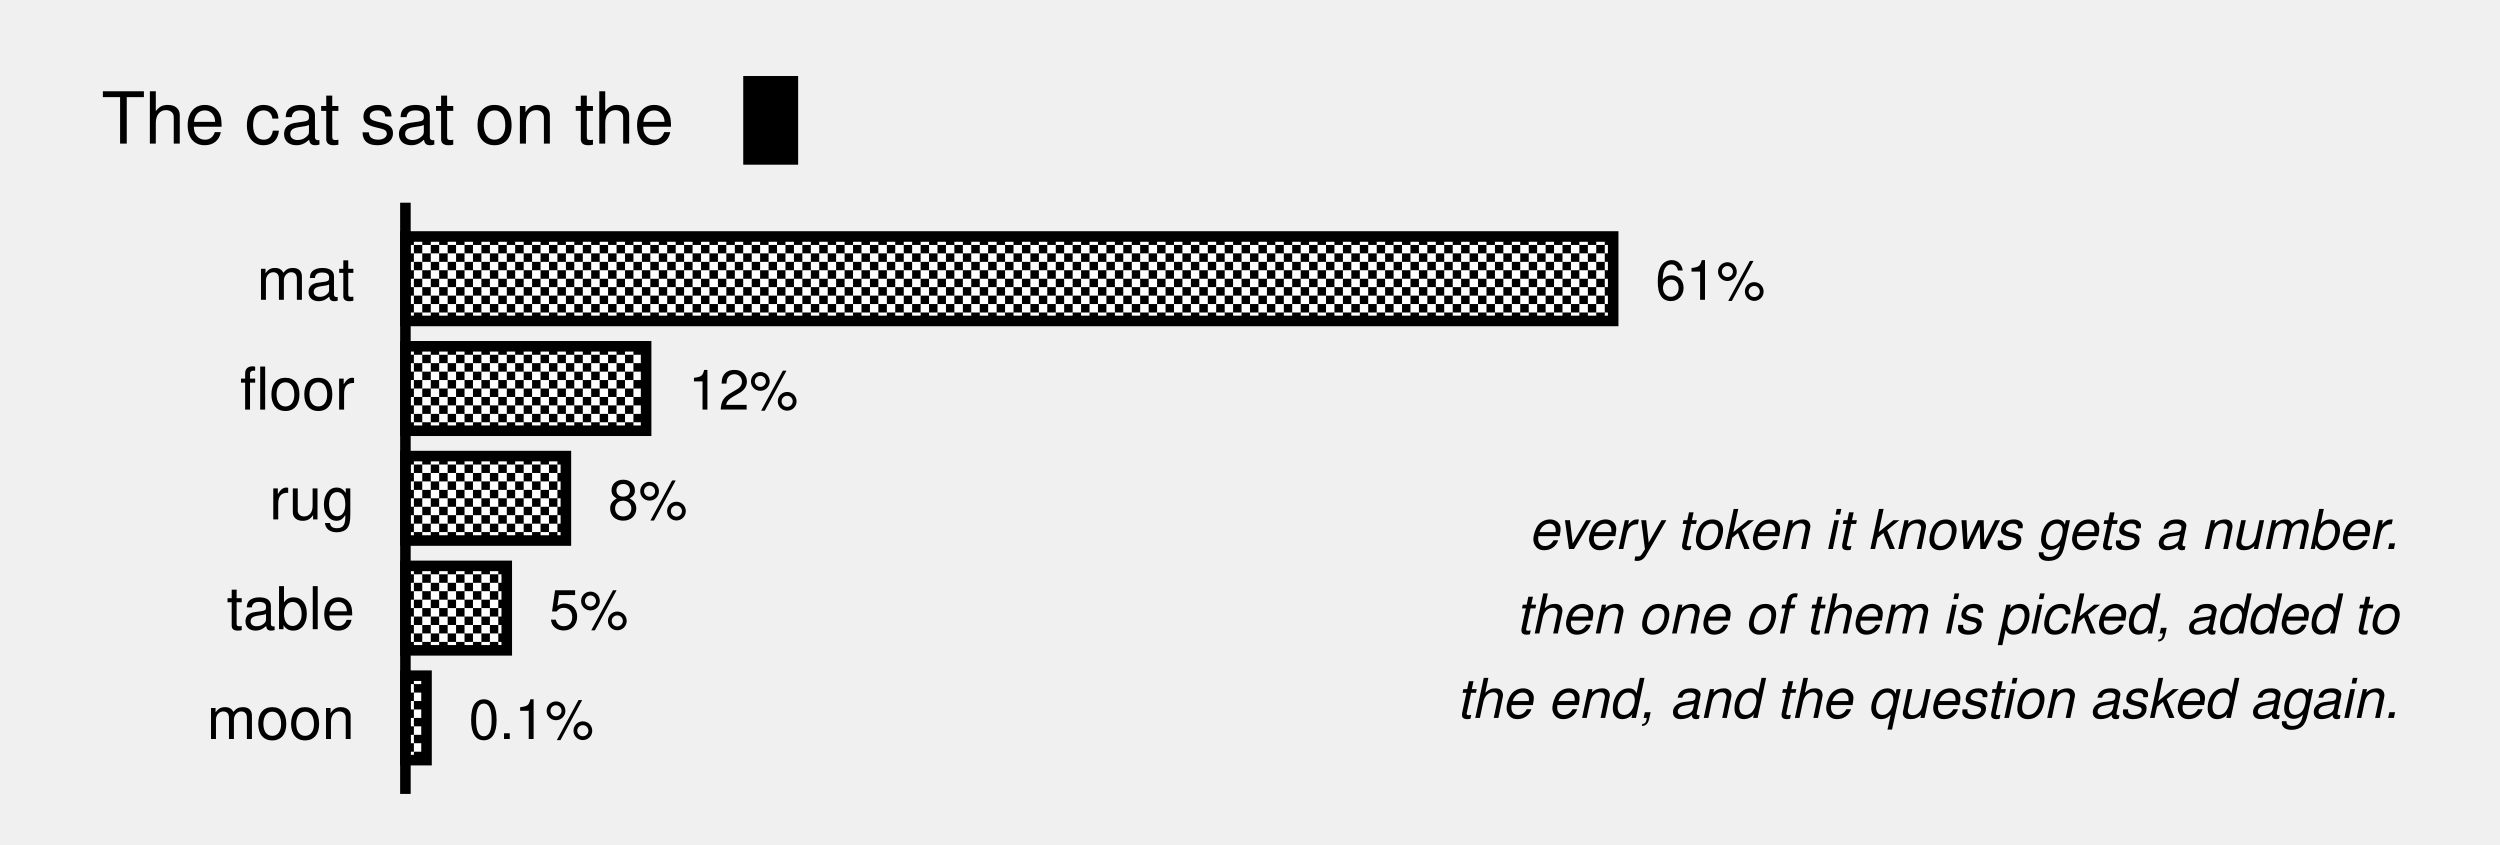
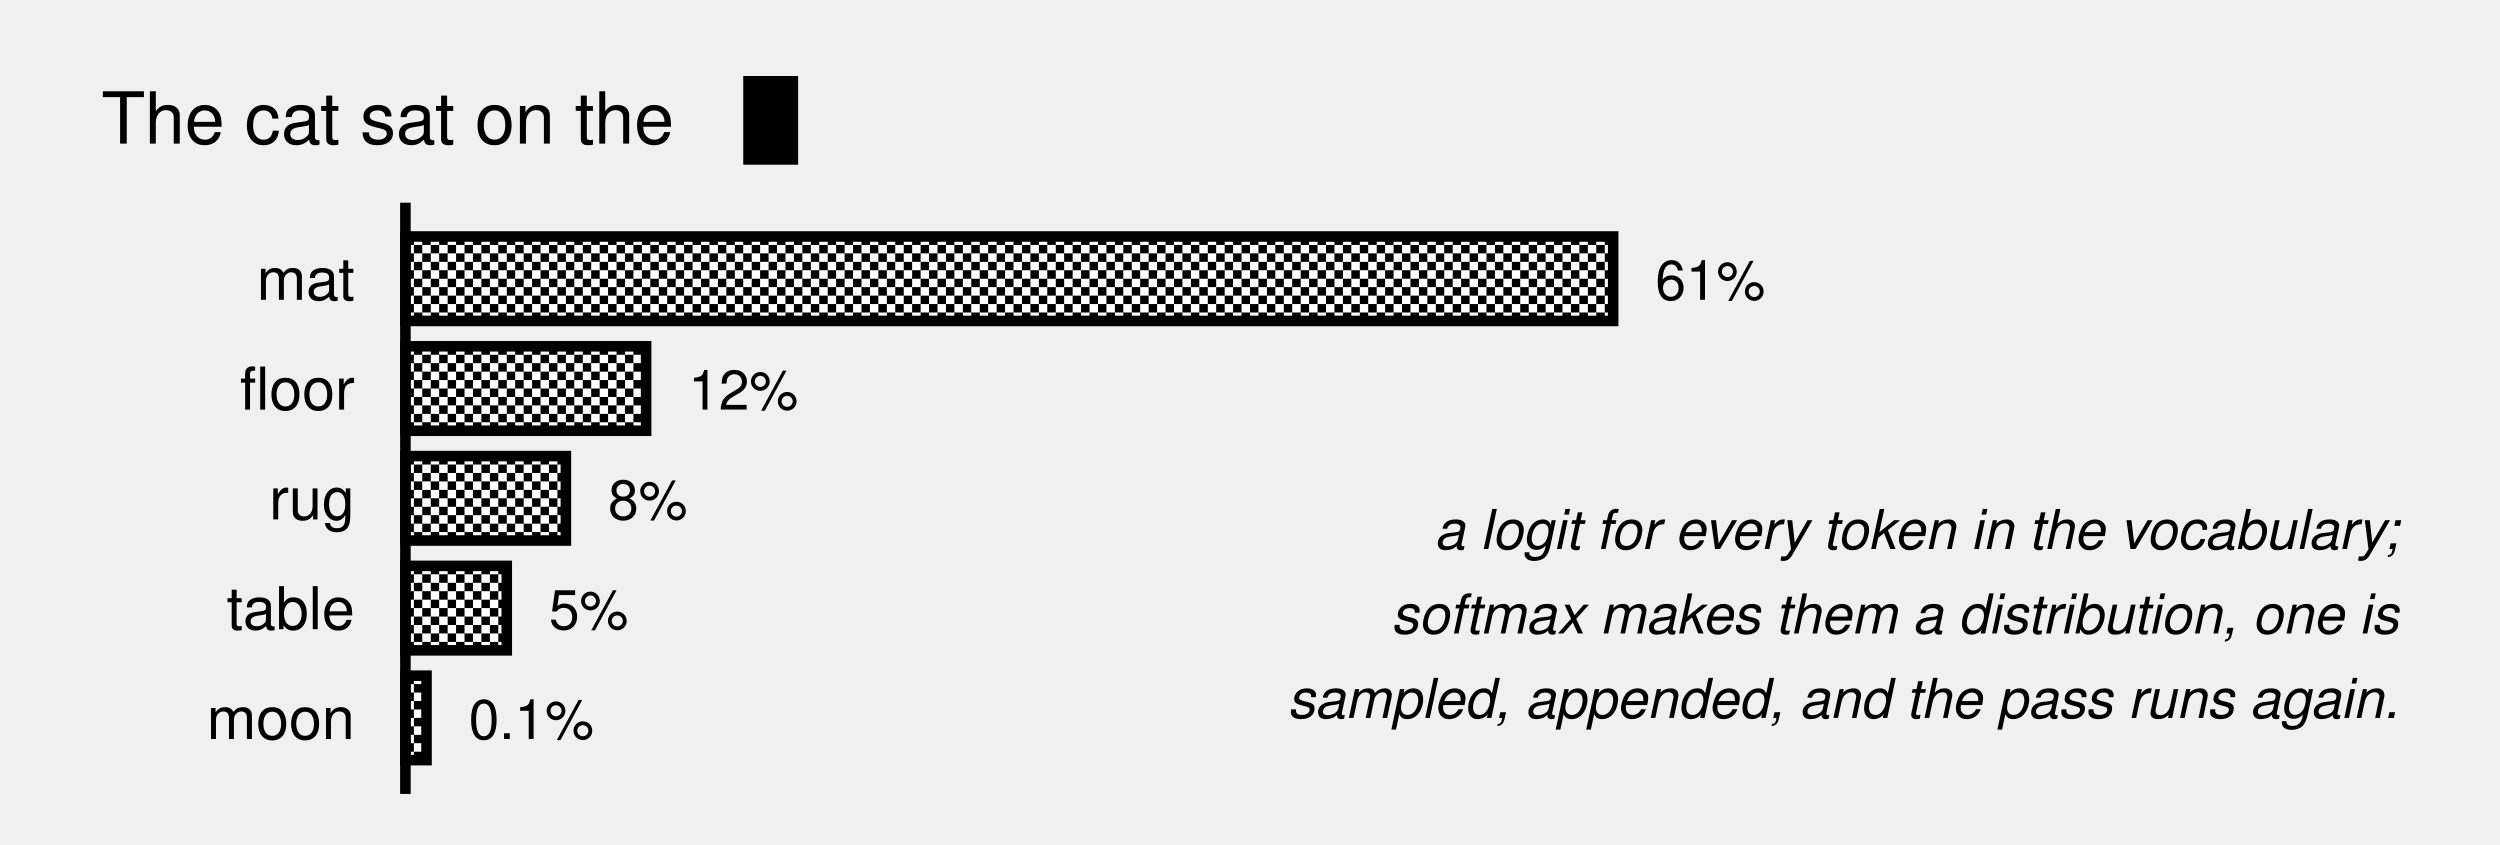
<svg xmlns="http://www.w3.org/2000/svg" viewBox="0 0 592 200" width="592" height="200">
  <defs>
    <pattern id="d50" width="4" height="4" patternUnits="userSpaceOnUse">
      <rect width="4" height="4" fill="#fff" />
      <rect width="2" height="2" />
      <rect x="2" y="2" width="2" height="2" />
    </pattern>
  </defs>
  <g font-family="Helvetica, Arial, sans-serif" font-size="14">
    <text x="24" y="34" font-size="17">The cat sat on the</text>
    <rect x="176" y="18" width="13" height="21" />
    <g stroke="#000" stroke-width="2.5" fill="url(#d50)">
      <rect x="96" y="56" width="286" height="20" />
      <rect x="96" y="82" width="57" height="20" />
      <rect x="96" y="108" width="38" height="20" />
      <rect x="96" y="134" width="24" height="20" />
      <rect x="96" y="160" width="5" height="20" />
    </g>
    <g text-anchor="end">
      <text x="84" y="71">mat</text>
      <text x="84" y="97">floor</text>
      <text x="84" y="123">rug</text>
      <text x="84" y="149">table</text>
      <text x="84" y="175">moon</text>
    </g>
    <g font-size="13">
      <text x="392" y="71">61%</text>
      <text x="163" y="97">12%</text>
      <text x="144" y="123">8%</text>
      <text x="130" y="149">5%</text>
      <text x="111" y="175">0.1%</text>
    </g>
    <g stroke="#000" stroke-width="2.5" fill="none">
      <path d="M96 48 v140" />
    </g>
    <g font-size="13" font-style="italic" text-anchor="end">
-       <text x="568" y="130">every token it knows gets a number.</text>
-       <text x="568" y="150">then one of them is picked, added to</text>
-       <text x="568" y="170">the end, and the question asked again.</text>
+       <text x="568" y="130">a logit for every token in the vocabulary;</text>
+       <text x="568" y="150">softmax makes them a distribution, one is</text>
+       <text x="568" y="170">sampled, appended, and the pass runs again.</text>
    </g>
  </g>
</svg>
